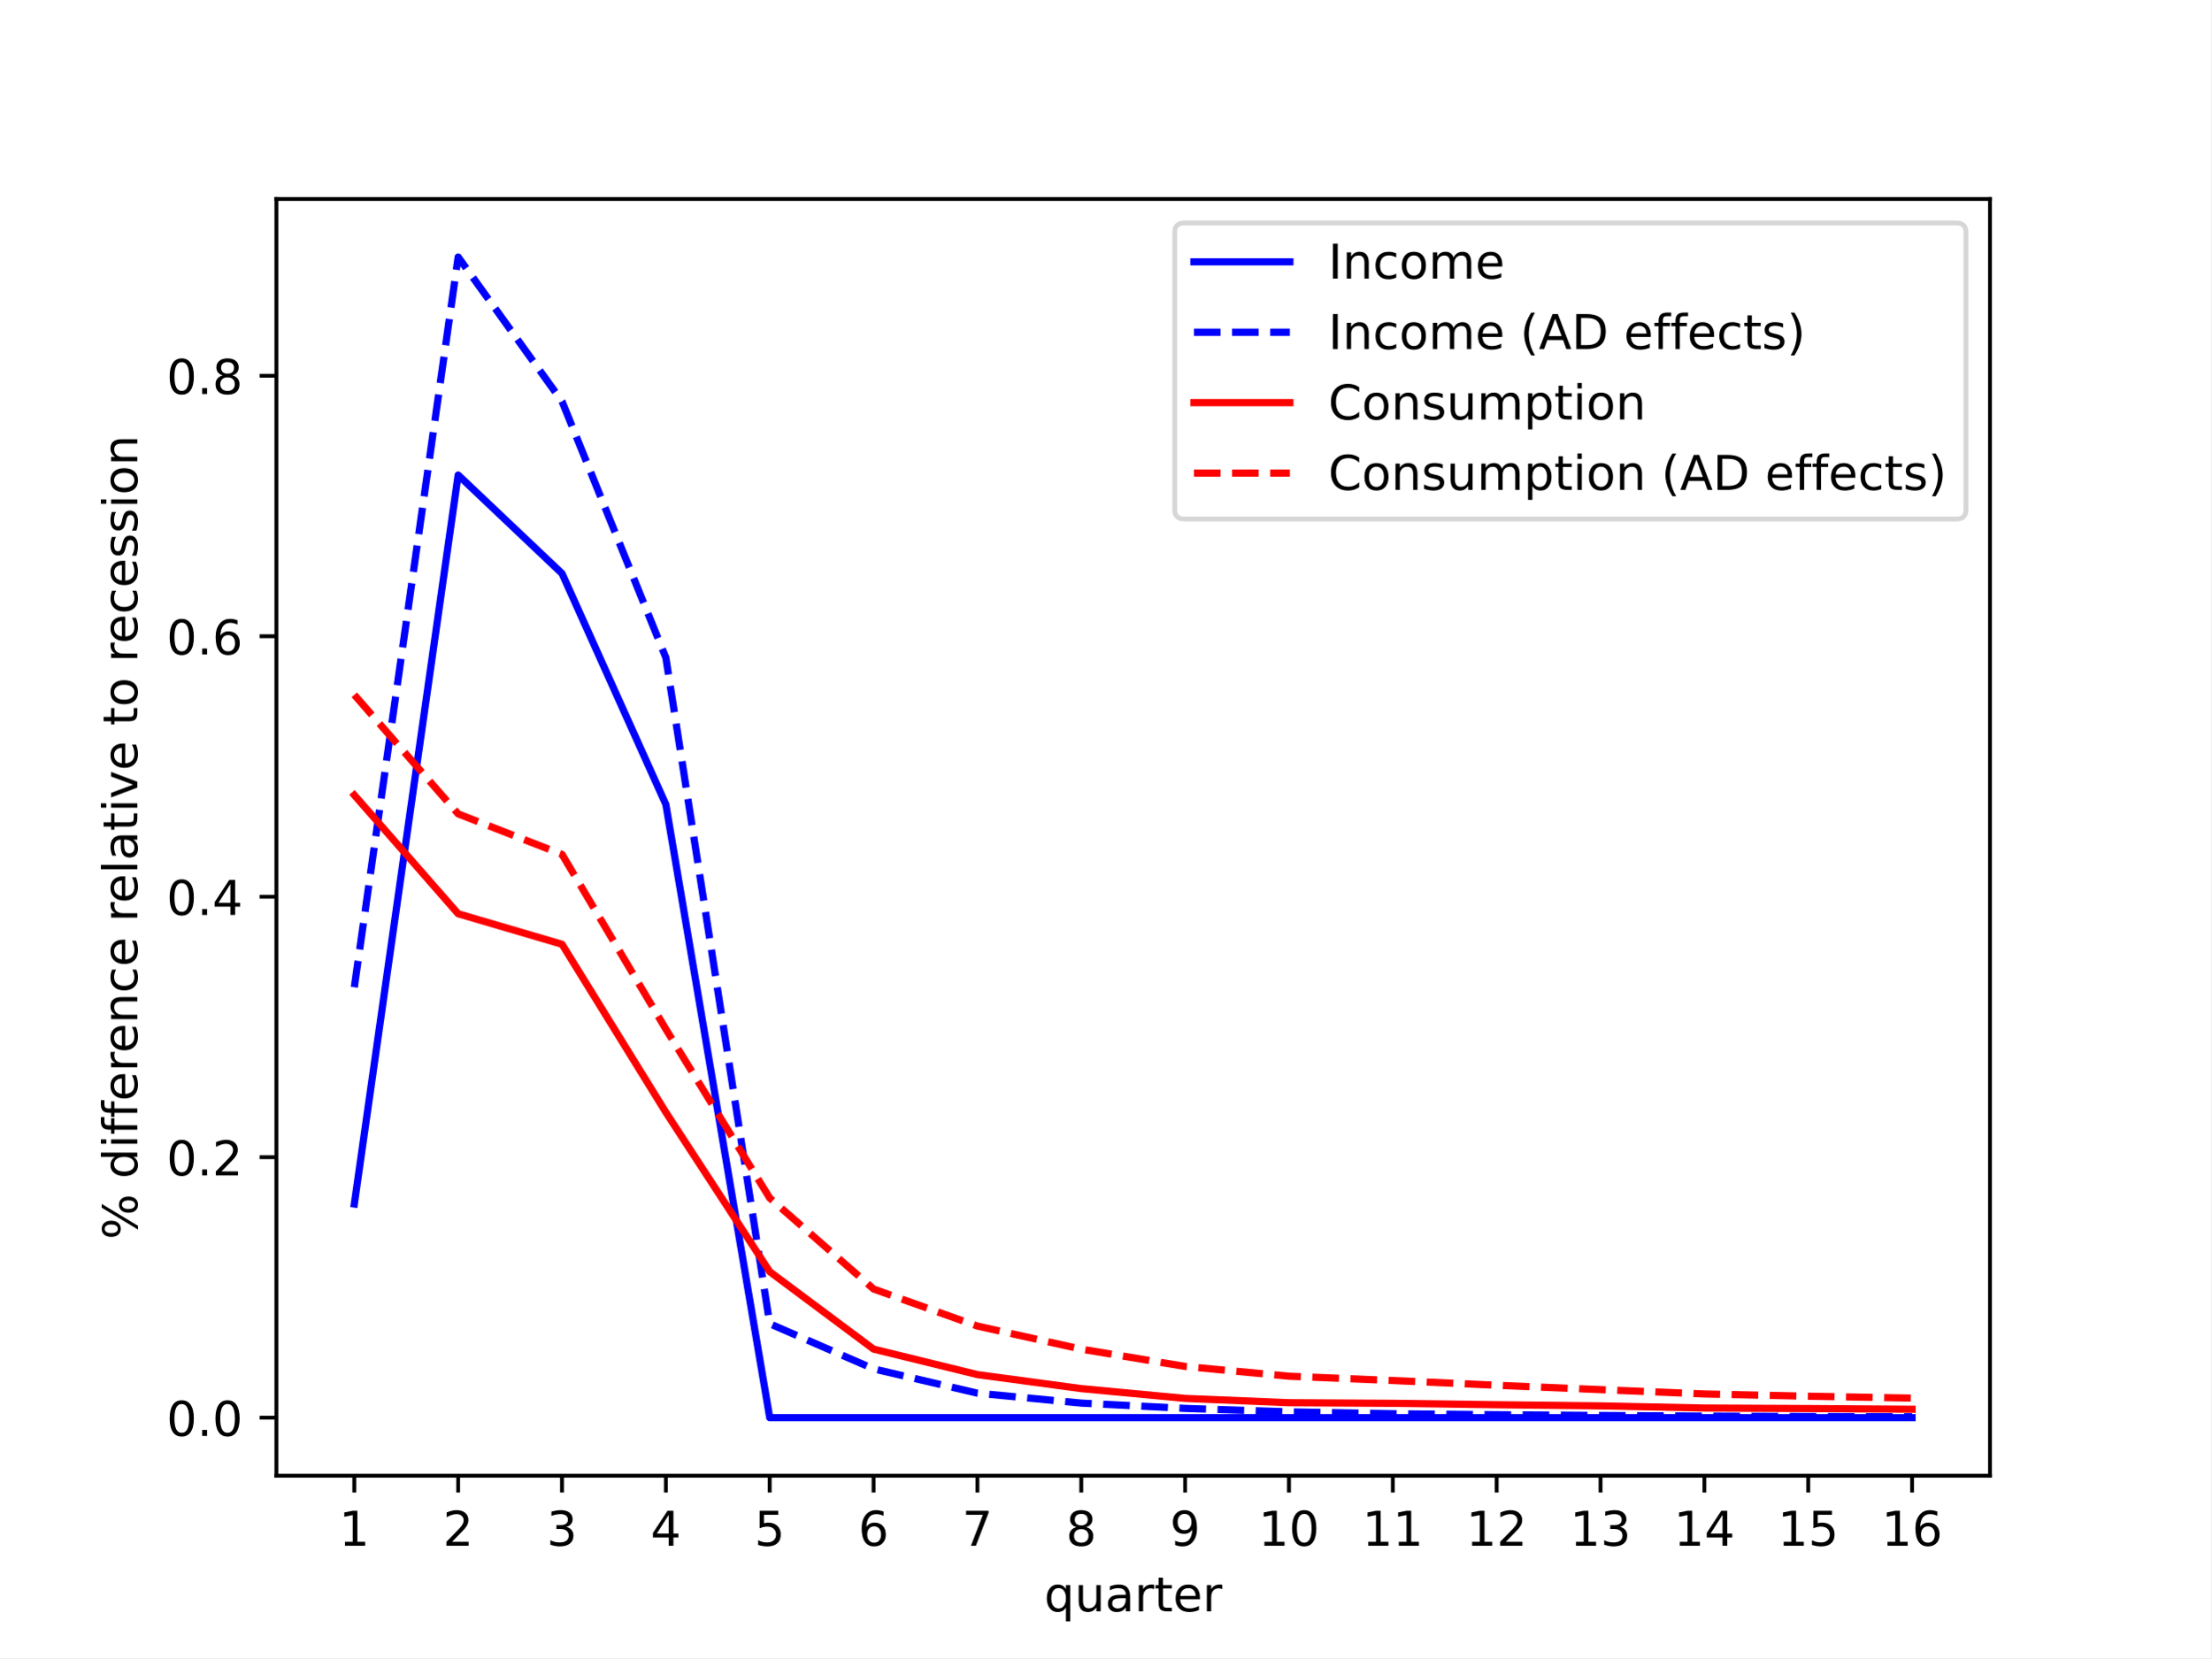
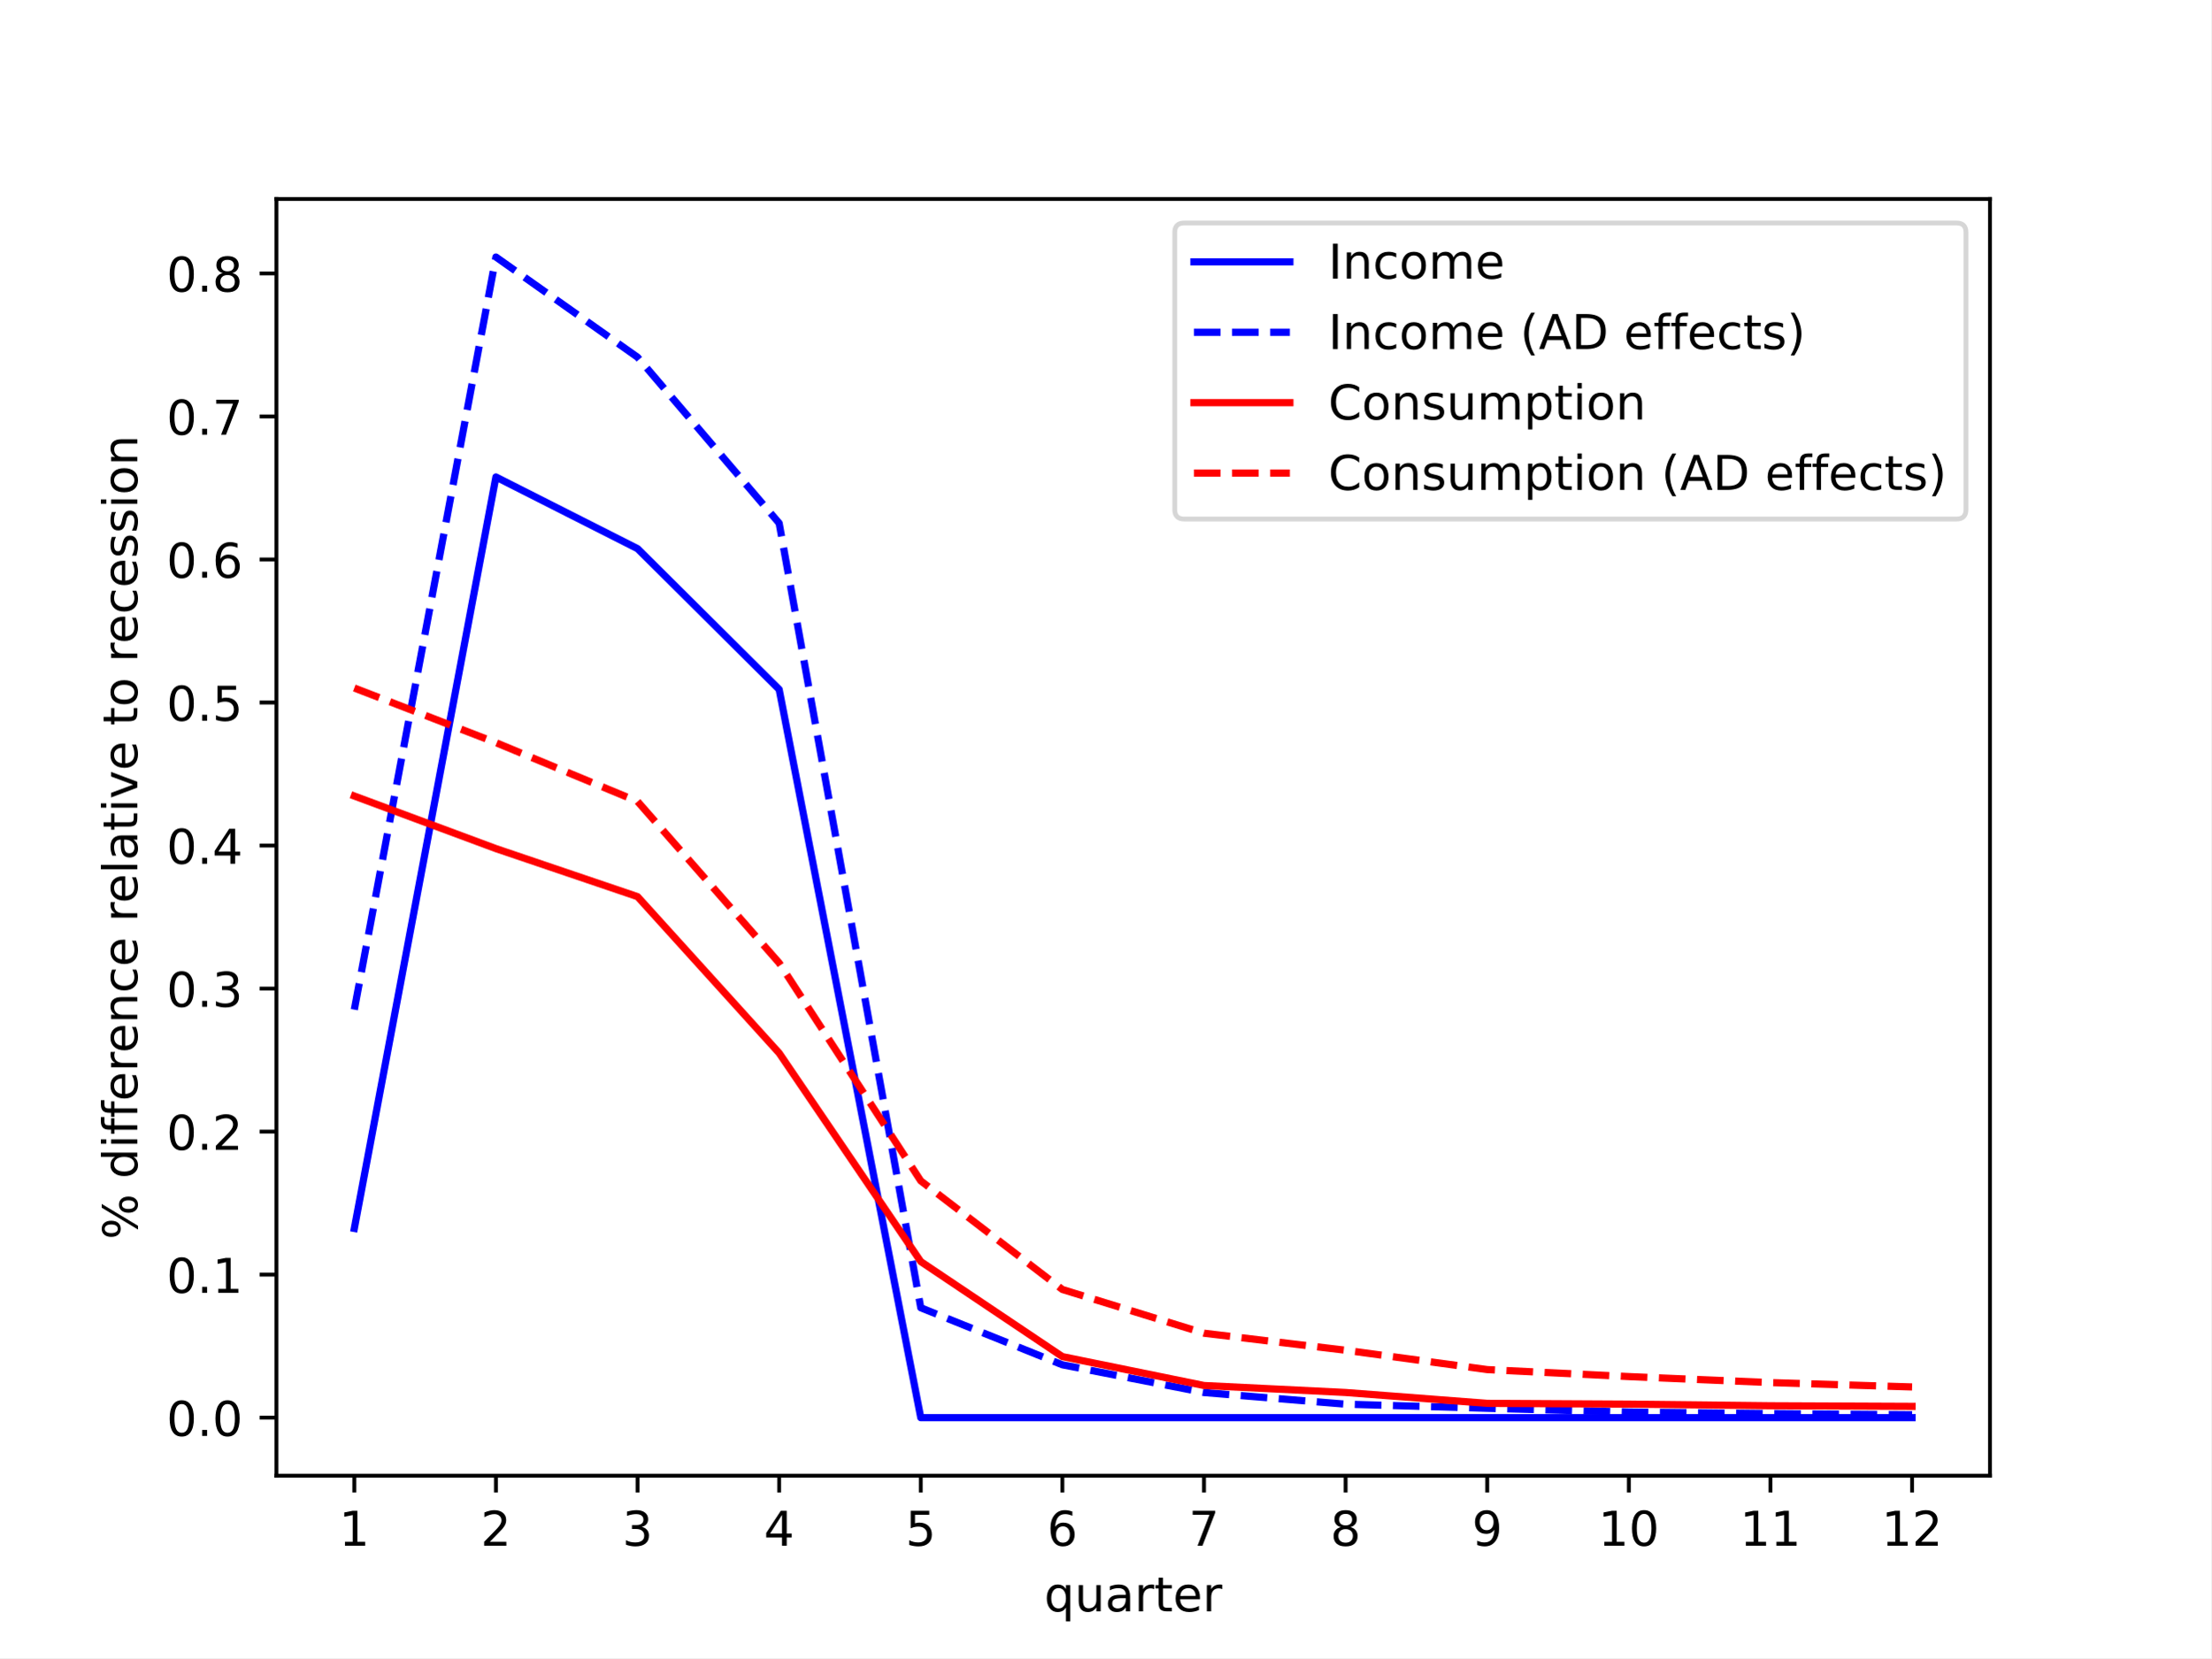
<svg xmlns="http://www.w3.org/2000/svg" xmlns:xlink="http://www.w3.org/1999/xlink" width="460.8pt" height="345.6pt" viewBox="0 0 460.8 345.6" version="1.1">
  <defs>
    <style type="text/css">*{stroke-linejoin: round; stroke-linecap: butt}</style>
  </defs>
  <g id="figure_1">
    <g id="patch_1">
      <path d="M 0 345.6  L 460.8 345.6  L 460.8 0  L 0 0  z " style="fill: #ffffff" />
    </g>
    <g id="axes_1">
      <g id="patch_2">
        <path d="M 57.6 307.584  L 414.72 307.584  L 414.72 41.472  L 57.6 41.472  z " style="fill: #ffffff" />
      </g>
      <g id="matplotlib.axis_1">
        <g id="xtick_1">
          <g id="line2d_1">
            <defs>
-               <path id="m558ad39728" d="M 0 0  L 0 3.5  " style="stroke: #000000; stroke-width: 0.8" />
-             </defs>
-             <g>
-               <use xlink:href="#m558ad39728" x="73.833" y="307.584" style="stroke: #000000; stroke-width: 0.8" />
+               <path id="m9f28db7ac0" d="M 0 0  L 0 3.5  " style="stroke: #000000; stroke-width: 0.8" />
+             </defs>
+             <g>
+               <use xlink:href="#m9f28db7ac0" x="73.833" y="307.584" style="stroke: #000000; stroke-width: 0.8" />
            </g>
          </g>
          <g id="text_1">
-             <g transform="translate(70.65148 322.1824)scale(0.1 -0.1)">
+             <g transform="translate(70.65148 322.1824) scale(0.1 -0.1)">
              <defs>
                <path id="DejaVuSans-31" d="M 794 531  L 1825 531  L 1825 4091  L 703 3866  L 703 4441  L 1819 4666  L 2450 4666  L 2450 531  L 3481 531  L 3481 0  L 794 0  L 794 531  z " transform="scale(0.015625)" />
              </defs>
              <use xlink:href="#DejaVuSans-31" />
            </g>
          </g>
        </g>
        <g id="xtick_2">
          <g id="line2d_2">
            <g>
-               <use xlink:href="#m558ad39728" x="95.476" y="307.584" style="stroke: #000000; stroke-width: 0.8" />
+               <use xlink:href="#m9f28db7ac0" x="103.347" y="307.584" style="stroke: #000000; stroke-width: 0.8" />
            </g>
          </g>
          <g id="text_2">
-             <g transform="translate(92.29511 322.1824)scale(0.1 -0.1)">
+             <g transform="translate(100.1655 322.1824) scale(0.1 -0.1)">
              <defs>
                <path id="DejaVuSans-32" d="M 1228 531  L 3431 531  L 3431 0  L 469 0  L 469 531  Q 828 903 1448 1529  Q 2069 2156 2228 2338  Q 2531 2678 2651 2914  Q 2772 3150 2772 3378  Q 2772 3750 2511 3984  Q 2250 4219 1831 4219  Q 1534 4219 1204 4116  Q 875 4013 500 3803  L 500 4441  Q 881 4594 1212 4672  Q 1544 4750 1819 4750  Q 2544 4750 2975 4387  Q 3406 4025 3406 3419  Q 3406 3131 3298 2873  Q 3191 2616 2906 2266  Q 2828 2175 2409 1742  Q 1991 1309 1228 531  z " transform="scale(0.015625)" />
              </defs>
              <use xlink:href="#DejaVuSans-32" />
            </g>
          </g>
        </g>
        <g id="xtick_3">
          <g id="line2d_3">
            <g>
-               <use xlink:href="#m558ad39728" x="117.12" y="307.584" style="stroke: #000000; stroke-width: 0.8" />
+               <use xlink:href="#m9f28db7ac0" x="132.861" y="307.584" style="stroke: #000000; stroke-width: 0.8" />
            </g>
          </g>
          <g id="text_3">
-             <g transform="translate(113.9387 322.1824)scale(0.1 -0.1)">
+             <g transform="translate(129.6796 322.1824) scale(0.1 -0.1)">
              <defs>
                <path id="DejaVuSans-33" d="M 2597 2516  Q 3050 2419 3304 2112  Q 3559 1806 3559 1356  Q 3559 666 3084 287  Q 2609 -91 1734 -91  Q 1441 -91 1130 -33  Q 819 25 488 141  L 488 750  Q 750 597 1062 519  Q 1375 441 1716 441  Q 2309 441 2620 675  Q 2931 909 2931 1356  Q 2931 1769 2642 2001  Q 2353 2234 1838 2234  L 1294 2234  L 1294 2753  L 1863 2753  Q 2328 2753 2575 2939  Q 2822 3125 2822 3475  Q 2822 3834 2567 4026  Q 2313 4219 1838 4219  Q 1578 4219 1281 4162  Q 984 4106 628 3988  L 628 4550  Q 988 4650 1302 4700  Q 1616 4750 1894 4750  Q 2613 4750 3031 4423  Q 3450 4097 3450 3541  Q 3450 3153 3228 2886  Q 3006 2619 2597 2516  z " transform="scale(0.015625)" />
              </defs>
              <use xlink:href="#DejaVuSans-33" />
            </g>
          </g>
        </g>
        <g id="xtick_4">
          <g id="line2d_4">
            <g>
-               <use xlink:href="#m558ad39728" x="138.764" y="307.584" style="stroke: #000000; stroke-width: 0.8" />
+               <use xlink:href="#m9f28db7ac0" x="162.375" y="307.584" style="stroke: #000000; stroke-width: 0.8" />
            </g>
          </g>
          <g id="text_4">
-             <g transform="translate(135.5824 322.1824)scale(0.1 -0.1)">
+             <g transform="translate(159.1936 322.1824) scale(0.1 -0.1)">
              <defs>
                <path id="DejaVuSans-34" d="M 2419 4116  L 825 1625  L 2419 1625  L 2419 4116  z M 2253 4666  L 3047 4666  L 3047 1625  L 3713 1625  L 3713 1100  L 3047 1100  L 3047 0  L 2419 0  L 2419 1100  L 313 1100  L 313 1709  L 2253 4666  z " transform="scale(0.015625)" />
              </defs>
              <use xlink:href="#DejaVuSans-34" />
            </g>
          </g>
        </g>
        <g id="xtick_5">
          <g id="line2d_5">
            <g>
-               <use xlink:href="#m558ad39728" x="160.407" y="307.584" style="stroke: #000000; stroke-width: 0.8" />
+               <use xlink:href="#m9f28db7ac0" x="191.889" y="307.584" style="stroke: #000000; stroke-width: 0.8" />
            </g>
          </g>
          <g id="text_5">
-             <g transform="translate(157.226 322.1824)scale(0.1 -0.1)">
+             <g transform="translate(188.7077 322.1824) scale(0.1 -0.1)">
              <defs>
                <path id="DejaVuSans-35" d="M 691 4666  L 3169 4666  L 3169 4134  L 1269 4134  L 1269 2991  Q 1406 3038 1543 3061  Q 1681 3084 1819 3084  Q 2600 3084 3056 2656  Q 3513 2228 3513 1497  Q 3513 744 3044 326  Q 2575 -91 1722 -91  Q 1428 -91 1123 -41  Q 819 9 494 109  L 494 744  Q 775 591 1075 516  Q 1375 441 1709 441  Q 2250 441 2565 725  Q 2881 1009 2881 1497  Q 2881 1984 2565 2268  Q 2250 2553 1709 2553  Q 1456 2553 1204 2497  Q 953 2441 691 2322  L 691 4666  z " transform="scale(0.015625)" />
              </defs>
              <use xlink:href="#DejaVuSans-35" />
            </g>
          </g>
        </g>
        <g id="xtick_6">
          <g id="line2d_6">
            <g>
-               <use xlink:href="#m558ad39728" x="182.051" y="307.584" style="stroke: #000000; stroke-width: 0.8" />
+               <use xlink:href="#m9f28db7ac0" x="221.403" y="307.584" style="stroke: #000000; stroke-width: 0.8" />
            </g>
          </g>
          <g id="text_6">
-             <g transform="translate(178.8697 322.1824)scale(0.1 -0.1)">
+             <g transform="translate(218.2217 322.1824) scale(0.1 -0.1)">
              <defs>
                <path id="DejaVuSans-36" d="M 2113 2584  Q 1688 2584 1439 2293  Q 1191 2003 1191 1497  Q 1191 994 1439 701  Q 1688 409 2113 409  Q 2538 409 2786 701  Q 3034 994 3034 1497  Q 3034 2003 2786 2293  Q 2538 2584 2113 2584  z M 3366 4563  L 3366 3988  Q 3128 4100 2886 4159  Q 2644 4219 2406 4219  Q 1781 4219 1451 3797  Q 1122 3375 1075 2522  Q 1259 2794 1537 2939  Q 1816 3084 2150 3084  Q 2853 3084 3261 2657  Q 3669 2231 3669 1497  Q 3669 778 3244 343  Q 2819 -91 2113 -91  Q 1303 -91 875 529  Q 447 1150 447 2328  Q 447 3434 972 4092  Q 1497 4750 2381 4750  Q 2619 4750 2861 4703  Q 3103 4656 3366 4563  z " transform="scale(0.015625)" />
              </defs>
              <use xlink:href="#DejaVuSans-36" />
            </g>
          </g>
        </g>
        <g id="xtick_7">
          <g id="line2d_7">
            <g>
-               <use xlink:href="#m558ad39728" x="203.695" y="307.584" style="stroke: #000000; stroke-width: 0.8" />
+               <use xlink:href="#m9f28db7ac0" x="250.917" y="307.584" style="stroke: #000000; stroke-width: 0.8" />
            </g>
          </g>
          <g id="text_7">
-             <g transform="translate(200.5133 322.1824)scale(0.1 -0.1)">
+             <g transform="translate(247.7358 322.1824) scale(0.1 -0.1)">
              <defs>
                <path id="DejaVuSans-37" d="M 525 4666  L 3525 4666  L 3525 4397  L 1831 0  L 1172 0  L 2766 4134  L 525 4134  L 525 4666  z " transform="scale(0.015625)" />
              </defs>
              <use xlink:href="#DejaVuSans-37" />
            </g>
          </g>
        </g>
        <g id="xtick_8">
          <g id="line2d_8">
            <g>
-               <use xlink:href="#m558ad39728" x="225.338" y="307.584" style="stroke: #000000; stroke-width: 0.8" />
+               <use xlink:href="#m9f28db7ac0" x="280.431" y="307.584" style="stroke: #000000; stroke-width: 0.8" />
            </g>
          </g>
          <g id="text_8">
-             <g transform="translate(222.1569 322.1824)scale(0.1 -0.1)">
+             <g transform="translate(277.2498 322.1824) scale(0.1 -0.1)">
              <defs>
                <path id="DejaVuSans-38" d="M 2034 2216  Q 1584 2216 1326 1975  Q 1069 1734 1069 1313  Q 1069 891 1326 650  Q 1584 409 2034 409  Q 2484 409 2743 651  Q 3003 894 3003 1313  Q 3003 1734 2745 1975  Q 2488 2216 2034 2216  z M 1403 2484  Q 997 2584 770 2862  Q 544 3141 544 3541  Q 544 4100 942 4425  Q 1341 4750 2034 4750  Q 2731 4750 3128 4425  Q 3525 4100 3525 3541  Q 3525 3141 3298 2862  Q 3072 2584 2669 2484  Q 3125 2378 3379 2068  Q 3634 1759 3634 1313  Q 3634 634 3220 271  Q 2806 -91 2034 -91  Q 1263 -91 848 271  Q 434 634 434 1313  Q 434 1759 690 2068  Q 947 2378 1403 2484  z M 1172 3481  Q 1172 3119 1398 2916  Q 1625 2713 2034 2713  Q 2441 2713 2670 2916  Q 2900 3119 2900 3481  Q 2900 3844 2670 4047  Q 2441 4250 2034 4250  Q 1625 4250 1398 4047  Q 1172 3844 1172 3481  z " transform="scale(0.015625)" />
              </defs>
              <use xlink:href="#DejaVuSans-38" />
            </g>
          </g>
        </g>
        <g id="xtick_9">
          <g id="line2d_9">
            <g>
-               <use xlink:href="#m558ad39728" x="246.982" y="307.584" style="stroke: #000000; stroke-width: 0.8" />
+               <use xlink:href="#m9f28db7ac0" x="309.945" y="307.584" style="stroke: #000000; stroke-width: 0.8" />
            </g>
          </g>
          <g id="text_9">
-             <g transform="translate(243.8006 322.1824)scale(0.1 -0.1)">
+             <g transform="translate(306.7639 322.1824) scale(0.1 -0.1)">
              <defs>
                <path id="DejaVuSans-39" d="M 703 97  L 703 672  Q 941 559 1184 500  Q 1428 441 1663 441  Q 2288 441 2617 861  Q 2947 1281 2994 2138  Q 2813 1869 2534 1725  Q 2256 1581 1919 1581  Q 1219 1581 811 2004  Q 403 2428 403 3163  Q 403 3881 828 4315  Q 1253 4750 1959 4750  Q 2769 4750 3195 4129  Q 3622 3509 3622 2328  Q 3622 1225 3098 567  Q 2575 -91 1691 -91  Q 1453 -91 1209 -44  Q 966 3 703 97  z M 1959 2075  Q 2384 2075 2632 2365  Q 2881 2656 2881 3163  Q 2881 3666 2632 3958  Q 2384 4250 1959 4250  Q 1534 4250 1286 3958  Q 1038 3666 1038 3163  Q 1038 2656 1286 2365  Q 1534 2075 1959 2075  z " transform="scale(0.015625)" />
              </defs>
              <use xlink:href="#DejaVuSans-39" />
            </g>
          </g>
        </g>
        <g id="xtick_10">
          <g id="line2d_10">
            <g>
-               <use xlink:href="#m558ad39728" x="268.625" y="307.584" style="stroke: #000000; stroke-width: 0.8" />
+               <use xlink:href="#m9f28db7ac0" x="339.459" y="307.584" style="stroke: #000000; stroke-width: 0.8" />
            </g>
          </g>
          <g id="text_10">
-             <g transform="translate(262.263 322.1824)scale(0.1 -0.1)">
+             <g transform="translate(333.0967 322.1824) scale(0.1 -0.1)">
              <defs>
                <path id="DejaVuSans-30" d="M 2034 4250  Q 1547 4250 1301 3770  Q 1056 3291 1056 2328  Q 1056 1369 1301 889  Q 1547 409 2034 409  Q 2525 409 2770 889  Q 3016 1369 3016 2328  Q 3016 3291 2770 3770  Q 2525 4250 2034 4250  z M 2034 4750  Q 2819 4750 3233 4129  Q 3647 3509 3647 2328  Q 3647 1150 3233 529  Q 2819 -91 2034 -91  Q 1250 -91 836 529  Q 422 1150 422 2328  Q 422 3509 836 4129  Q 1250 4750 2034 4750  z " transform="scale(0.015625)" />
              </defs>
              <use xlink:href="#DejaVuSans-31" />
              <use xlink:href="#DejaVuSans-30" x="63.623" />
            </g>
          </g>
        </g>
        <g id="xtick_11">
          <g id="line2d_11">
            <g>
-               <use xlink:href="#m558ad39728" x="290.269" y="307.584" style="stroke: #000000; stroke-width: 0.8" />
+               <use xlink:href="#m9f28db7ac0" x="368.973" y="307.584" style="stroke: #000000; stroke-width: 0.8" />
            </g>
          </g>
          <g id="text_11">
-             <g transform="translate(283.9066 322.1824)scale(0.1 -0.1)">
+             <g transform="translate(362.6107 322.1824) scale(0.1 -0.1)">
              <use xlink:href="#DejaVuSans-31" />
              <use xlink:href="#DejaVuSans-31" x="63.623" />
            </g>
          </g>
        </g>
        <g id="xtick_12">
          <g id="line2d_12">
            <g>
-               <use xlink:href="#m558ad39728" x="311.913" y="307.584" style="stroke: #000000; stroke-width: 0.8" />
+               <use xlink:href="#m9f28db7ac0" x="398.487" y="307.584" style="stroke: #000000; stroke-width: 0.8" />
            </g>
          </g>
          <g id="text_12">
-             <g transform="translate(305.5502 322.1824)scale(0.1 -0.1)">
+             <g transform="translate(392.1248 322.1824) scale(0.1 -0.1)">
              <use xlink:href="#DejaVuSans-31" />
              <use xlink:href="#DejaVuSans-32" x="63.623" />
            </g>
          </g>
        </g>
-         <g id="xtick_13">
-           <g id="line2d_13">
-             <g>
-               <use xlink:href="#m558ad39728" x="333.556" y="307.584" style="stroke: #000000; stroke-width: 0.8" />
-             </g>
-           </g>
-           <g id="text_13">
-             <g transform="translate(327.1939 322.1824)scale(0.1 -0.1)">
-               <use xlink:href="#DejaVuSans-31" />
-               <use xlink:href="#DejaVuSans-33" x="63.623" />
-             </g>
-           </g>
-         </g>
-         <g id="xtick_14">
-           <g id="line2d_14">
-             <g>
-               <use xlink:href="#m558ad39728" x="355.2" y="307.584" style="stroke: #000000; stroke-width: 0.8" />
-             </g>
-           </g>
-           <g id="text_14">
-             <g transform="translate(348.8375 322.1824)scale(0.1 -0.1)">
-               <use xlink:href="#DejaVuSans-31" />
-               <use xlink:href="#DejaVuSans-34" x="63.623" />
-             </g>
-           </g>
-         </g>
-         <g id="xtick_15">
-           <g id="line2d_15">
-             <g>
-               <use xlink:href="#m558ad39728" x="376.844" y="307.584" style="stroke: #000000; stroke-width: 0.8" />
-             </g>
-           </g>
-           <g id="text_15">
-             <g transform="translate(370.4811 322.1824)scale(0.1 -0.1)">
-               <use xlink:href="#DejaVuSans-31" />
-               <use xlink:href="#DejaVuSans-35" x="63.623" />
-             </g>
-           </g>
-         </g>
-         <g id="xtick_16">
-           <g id="line2d_16">
-             <g>
-               <use xlink:href="#m558ad39728" x="398.487" y="307.584" style="stroke: #000000; stroke-width: 0.8" />
-             </g>
-           </g>
-           <g id="text_16">
-             <g transform="translate(392.1248 322.1824)scale(0.1 -0.1)">
-               <use xlink:href="#DejaVuSans-31" />
-               <use xlink:href="#DejaVuSans-36" x="63.623" />
-             </g>
-           </g>
-         </g>
-         <g id="text_17">
-           <g transform="translate(217.6053 335.8606)scale(0.1 -0.1)">
+         <g id="text_13">
+           <g transform="translate(217.6053 335.8606) scale(0.1 -0.1)">
            <defs>
              <path id="DejaVuSans-71" d="M 947 1747  Q 947 1113 1208 752  Q 1469 391 1925 391  Q 2381 391 2643 752  Q 2906 1113 2906 1747  Q 2906 2381 2643 2742  Q 2381 3103 1925 3103  Q 1469 3103 1208 2742  Q 947 2381 947 1747  z M 2906 525  Q 2725 213 2448 61  Q 2172 -91 1784 -91  Q 1150 -91 751 415  Q 353 922 353 1747  Q 353 2572 751 3078  Q 1150 3584 1784 3584  Q 2172 3584 2448 3432  Q 2725 3281 2906 2969  L 2906 3500  L 3481 3500  L 3481 -1331  L 2906 -1331  L 2906 525  z " transform="scale(0.015625)" />
              <path id="DejaVuSans-75" d="M 544 1381  L 544 3500  L 1119 3500  L 1119 1403  Q 1119 906 1312 657  Q 1506 409 1894 409  Q 2359 409 2629 706  Q 2900 1003 2900 1516  L 2900 3500  L 3475 3500  L 3475 0  L 2900 0  L 2900 538  Q 2691 219 2414 64  Q 2138 -91 1772 -91  Q 1169 -91 856 284  Q 544 659 544 1381  z M 1991 3584  L 1991 3584  z " transform="scale(0.015625)" />
              <path id="DejaVuSans-61" d="M 2194 1759  Q 1497 1759 1228 1600  Q 959 1441 959 1056  Q 959 750 1161 570  Q 1363 391 1709 391  Q 2188 391 2477 730  Q 2766 1069 2766 1631  L 2766 1759  L 2194 1759  z M 3341 1997  L 3341 0  L 2766 0  L 2766 531  Q 2569 213 2275 61  Q 1981 -91 1556 -91  Q 1019 -91 701 211  Q 384 513 384 1019  Q 384 1609 779 1909  Q 1175 2209 1959 2209  L 2766 2209  L 2766 2266  Q 2766 2663 2505 2880  Q 2244 3097 1772 3097  Q 1472 3097 1187 3025  Q 903 2953 641 2809  L 641 3341  Q 956 3463 1253 3523  Q 1550 3584 1831 3584  Q 2591 3584 2966 3190  Q 3341 2797 3341 1997  z " transform="scale(0.015625)" />
              <path id="DejaVuSans-72" d="M 2631 2963  Q 2534 3019 2420 3045  Q 2306 3072 2169 3072  Q 1681 3072 1420 2755  Q 1159 2438 1159 1844  L 1159 0  L 581 0  L 581 3500  L 1159 3500  L 1159 2956  Q 1341 3275 1631 3429  Q 1922 3584 2338 3584  Q 2397 3584 2469 3576  Q 2541 3569 2628 3553  L 2631 2963  z " transform="scale(0.015625)" />
              <path id="DejaVuSans-74" d="M 1172 4494  L 1172 3500  L 2356 3500  L 2356 3053  L 1172 3053  L 1172 1153  Q 1172 725 1289 603  Q 1406 481 1766 481  L 2356 481  L 2356 0  L 1766 0  Q 1100 0 847 248  Q 594 497 594 1153  L 594 3053  L 172 3053  L 172 3500  L 594 3500  L 594 4494  L 1172 4494  z " transform="scale(0.015625)" />
              <path id="DejaVuSans-65" d="M 3597 1894  L 3597 1613  L 953 1613  Q 991 1019 1311 708  Q 1631 397 2203 397  Q 2534 397 2845 478  Q 3156 559 3463 722  L 3463 178  Q 3153 47 2828 -22  Q 2503 -91 2169 -91  Q 1331 -91 842 396  Q 353 884 353 1716  Q 353 2575 817 3079  Q 1281 3584 2069 3584  Q 2775 3584 3186 3129  Q 3597 2675 3597 1894  z M 3022 2063  Q 3016 2534 2758 2815  Q 2500 3097 2075 3097  Q 1594 3097 1305 2825  Q 1016 2553 972 2059  L 3022 2063  z " transform="scale(0.015625)" />
            </defs>
            <use xlink:href="#DejaVuSans-71" />
            <use xlink:href="#DejaVuSans-75" x="63.477" />
            <use xlink:href="#DejaVuSans-61" x="126.855" />
            <use xlink:href="#DejaVuSans-72" x="188.135" />
            <use xlink:href="#DejaVuSans-74" x="229.248" />
            <use xlink:href="#DejaVuSans-65" x="268.457" />
            <use xlink:href="#DejaVuSans-72" x="329.98" />
          </g>
        </g>
      </g>
      <g id="matplotlib.axis_2">
        <g id="ytick_1">
+           <g id="line2d_13">
+             <defs>
+               <path id="m0c2e03ee1f" d="M 0 0  L -3.5 0  " style="stroke: #000000; stroke-width: 0.8" />
+             </defs>
+             <g>
+               <use xlink:href="#m0c2e03ee1f" x="57.6" y="295.488" style="stroke: #000000; stroke-width: 0.8" />
+             </g>
+           </g>
+           <g id="text_14">
+             <g transform="translate(34.69687 299.2872) scale(0.1 -0.1)">
+               <defs>
+                 <path id="DejaVuSans-2e" d="M 684 794  L 1344 794  L 1344 0  L 684 0  L 684 794  z " transform="scale(0.015625)" />
+               </defs>
+               <use xlink:href="#DejaVuSans-30" />
+               <use xlink:href="#DejaVuSans-2e" x="63.623" />
+               <use xlink:href="#DejaVuSans-30" x="95.41" />
+             </g>
+           </g>
+         </g>
+         <g id="ytick_2">
+           <g id="line2d_14">
+             <g>
+               <use xlink:href="#m0c2e03ee1f" x="57.6" y="265.675" style="stroke: #000000; stroke-width: 0.8" />
+             </g>
+           </g>
+           <g id="text_15">
+             <g transform="translate(34.69687 269.4744) scale(0.1 -0.1)">
+               <use xlink:href="#DejaVuSans-30" />
+               <use xlink:href="#DejaVuSans-2e" x="63.623" />
+               <use xlink:href="#DejaVuSans-31" x="95.41" />
+             </g>
+           </g>
+         </g>
+         <g id="ytick_3">
+           <g id="line2d_15">
+             <g>
+               <use xlink:href="#m0c2e03ee1f" x="57.6" y="235.862" style="stroke: #000000; stroke-width: 0.8" />
+             </g>
+           </g>
+           <g id="text_16">
+             <g transform="translate(34.69687 239.6615) scale(0.1 -0.1)">
+               <use xlink:href="#DejaVuSans-30" />
+               <use xlink:href="#DejaVuSans-2e" x="63.623" />
+               <use xlink:href="#DejaVuSans-32" x="95.41" />
+             </g>
+           </g>
+         </g>
+         <g id="ytick_4">
+           <g id="line2d_16">
+             <g>
+               <use xlink:href="#m0c2e03ee1f" x="57.6" y="206.049" style="stroke: #000000; stroke-width: 0.8" />
+             </g>
+           </g>
+           <g id="text_17">
+             <g transform="translate(34.69687 209.8487) scale(0.1 -0.1)">
+               <use xlink:href="#DejaVuSans-30" />
+               <use xlink:href="#DejaVuSans-2e" x="63.623" />
+               <use xlink:href="#DejaVuSans-33" x="95.41" />
+             </g>
+           </g>
+         </g>
+         <g id="ytick_5">
          <g id="line2d_17">
-             <defs>
-               <path id="m860b6e429a" d="M 0 0  L -3.5 0  " style="stroke: #000000; stroke-width: 0.8" />
-             </defs>
-             <g>
-               <use xlink:href="#m860b6e429a" x="57.6" y="295.488" style="stroke: #000000; stroke-width: 0.8" />
+             <g>
+               <use xlink:href="#m0c2e03ee1f" x="57.6" y="176.237" style="stroke: #000000; stroke-width: 0.8" />
            </g>
          </g>
          <g id="text_18">
-             <g transform="translate(34.69687 299.2872)scale(0.1 -0.1)">
-               <defs>
-                 <path id="DejaVuSans-2e" d="M 684 794  L 1344 794  L 1344 0  L 684 0  L 684 794  z " transform="scale(0.015625)" />
-               </defs>
-               <use xlink:href="#DejaVuSans-30" />
-               <use xlink:href="#DejaVuSans-2e" x="63.623" />
-               <use xlink:href="#DejaVuSans-30" x="95.41" />
-             </g>
-           </g>
-         </g>
-         <g id="ytick_2">
+             <g transform="translate(34.69687 180.0359) scale(0.1 -0.1)">
+               <use xlink:href="#DejaVuSans-30" />
+               <use xlink:href="#DejaVuSans-2e" x="63.623" />
+               <use xlink:href="#DejaVuSans-34" x="95.41" />
+             </g>
+           </g>
+         </g>
+         <g id="ytick_6">
          <g id="line2d_18">
            <g>
-               <use xlink:href="#m860b6e429a" x="57.6" y="241.195" style="stroke: #000000; stroke-width: 0.8" />
+               <use xlink:href="#m0c2e03ee1f" x="57.6" y="146.424" style="stroke: #000000; stroke-width: 0.8" />
            </g>
          </g>
          <g id="text_19">
-             <g transform="translate(34.69687 244.9945)scale(0.1 -0.1)">
-               <use xlink:href="#DejaVuSans-30" />
-               <use xlink:href="#DejaVuSans-2e" x="63.623" />
-               <use xlink:href="#DejaVuSans-32" x="95.41" />
-             </g>
-           </g>
-         </g>
-         <g id="ytick_3">
+             <g transform="translate(34.69687 150.223) scale(0.1 -0.1)">
+               <use xlink:href="#DejaVuSans-30" />
+               <use xlink:href="#DejaVuSans-2e" x="63.623" />
+               <use xlink:href="#DejaVuSans-35" x="95.41" />
+             </g>
+           </g>
+         </g>
+         <g id="ytick_7">
          <g id="line2d_19">
            <g>
-               <use xlink:href="#m860b6e429a" x="57.6" y="186.903" style="stroke: #000000; stroke-width: 0.8" />
+               <use xlink:href="#m0c2e03ee1f" x="57.6" y="116.611" style="stroke: #000000; stroke-width: 0.8" />
            </g>
          </g>
          <g id="text_20">
-             <g transform="translate(34.69687 190.7018)scale(0.1 -0.1)">
-               <use xlink:href="#DejaVuSans-30" />
-               <use xlink:href="#DejaVuSans-2e" x="63.623" />
-               <use xlink:href="#DejaVuSans-34" x="95.41" />
-             </g>
-           </g>
-         </g>
-         <g id="ytick_4">
+             <g transform="translate(34.69687 120.4102) scale(0.1 -0.1)">
+               <use xlink:href="#DejaVuSans-30" />
+               <use xlink:href="#DejaVuSans-2e" x="63.623" />
+               <use xlink:href="#DejaVuSans-36" x="95.41" />
+             </g>
+           </g>
+         </g>
+         <g id="ytick_8">
          <g id="line2d_20">
            <g>
-               <use xlink:href="#m860b6e429a" x="57.6" y="132.61" style="stroke: #000000; stroke-width: 0.8" />
+               <use xlink:href="#m0c2e03ee1f" x="57.6" y="86.798" style="stroke: #000000; stroke-width: 0.8" />
            </g>
          </g>
          <g id="text_21">
-             <g transform="translate(34.69687 136.4091)scale(0.1 -0.1)">
-               <use xlink:href="#DejaVuSans-30" />
-               <use xlink:href="#DejaVuSans-2e" x="63.623" />
-               <use xlink:href="#DejaVuSans-36" x="95.41" />
-             </g>
-           </g>
-         </g>
-         <g id="ytick_5">
+             <g transform="translate(34.69687 90.59735) scale(0.1 -0.1)">
+               <use xlink:href="#DejaVuSans-30" />
+               <use xlink:href="#DejaVuSans-2e" x="63.623" />
+               <use xlink:href="#DejaVuSans-37" x="95.41" />
+             </g>
+           </g>
+         </g>
+         <g id="ytick_9">
          <g id="line2d_21">
            <g>
-               <use xlink:href="#m860b6e429a" x="57.6" y="78.317" style="stroke: #000000; stroke-width: 0.8" />
+               <use xlink:href="#m0c2e03ee1f" x="57.6" y="56.985" style="stroke: #000000; stroke-width: 0.8" />
            </g>
          </g>
          <g id="text_22">
-             <g transform="translate(34.69687 82.1164)scale(0.1 -0.1)">
+             <g transform="translate(34.69687 60.78451) scale(0.1 -0.1)">
              <use xlink:href="#DejaVuSans-30" />
              <use xlink:href="#DejaVuSans-2e" x="63.623" />
              <use xlink:href="#DejaVuSans-38" x="95.41" />
            </g>
          </g>
        </g>
        <g id="text_23">
-           <g transform="translate(28.61719 258.3585)rotate(-90)scale(0.1 -0.1)">
+           <g transform="translate(28.61719 258.3585) rotate(-90) scale(0.1 -0.1)">
            <defs>
              <path id="DejaVuSans-25" d="M 4653 2053  Q 4381 2053 4226 1822  Q 4072 1591 4072 1178  Q 4072 772 4226 539  Q 4381 306 4653 306  Q 4919 306 5073 539  Q 5228 772 5228 1178  Q 5228 1588 5073 1820  Q 4919 2053 4653 2053  z M 4653 2450  Q 5147 2450 5437 2106  Q 5728 1763 5728 1178  Q 5728 594 5436 251  Q 5144 -91 4653 -91  Q 4153 -91 3862 251  Q 3572 594 3572 1178  Q 3572 1766 3864 2108  Q 4156 2450 4653 2450  z M 1428 4353  Q 1159 4353 1004 4120  Q 850 3888 850 3481  Q 850 3069 1003 2837  Q 1156 2606 1428 2606  Q 1700 2606 1854 2837  Q 2009 3069 2009 3481  Q 2009 3884 1853 4118  Q 1697 4353 1428 4353  z M 4250 4750  L 4750 4750  L 1831 -91  L 1331 -91  L 4250 4750  z M 1428 4750  Q 1922 4750 2215 4408  Q 2509 4066 2509 3481  Q 2509 2891 2217 2550  Q 1925 2209 1428 2209  Q 931 2209 642 2551  Q 353 2894 353 3481  Q 353 4063 643 4406  Q 934 4750 1428 4750  z " transform="scale(0.015625)" />
              <path id="DejaVuSans-20" transform="scale(0.015625)" />
              <path id="DejaVuSans-64" d="M 2906 2969  L 2906 4863  L 3481 4863  L 3481 0  L 2906 0  L 2906 525  Q 2725 213 2448 61  Q 2172 -91 1784 -91  Q 1150 -91 751 415  Q 353 922 353 1747  Q 353 2572 751 3078  Q 1150 3584 1784 3584  Q 2172 3584 2448 3432  Q 2725 3281 2906 2969  z M 947 1747  Q 947 1113 1208 752  Q 1469 391 1925 391  Q 2381 391 2643 752  Q 2906 1113 2906 1747  Q 2906 2381 2643 2742  Q 2381 3103 1925 3103  Q 1469 3103 1208 2742  Q 947 2381 947 1747  z " transform="scale(0.015625)" />
              <path id="DejaVuSans-69" d="M 603 3500  L 1178 3500  L 1178 0  L 603 0  L 603 3500  z M 603 4863  L 1178 4863  L 1178 4134  L 603 4134  L 603 4863  z " transform="scale(0.015625)" />
              <path id="DejaVuSans-66" d="M 2375 4863  L 2375 4384  L 1825 4384  Q 1516 4384 1395 4259  Q 1275 4134 1275 3809  L 1275 3500  L 2222 3500  L 2222 3053  L 1275 3053  L 1275 0  L 697 0  L 697 3053  L 147 3053  L 147 3500  L 697 3500  L 697 3744  Q 697 4328 969 4595  Q 1241 4863 1831 4863  L 2375 4863  z " transform="scale(0.015625)" />
              <path id="DejaVuSans-6e" d="M 3513 2113  L 3513 0  L 2938 0  L 2938 2094  Q 2938 2591 2744 2837  Q 2550 3084 2163 3084  Q 1697 3084 1428 2787  Q 1159 2491 1159 1978  L 1159 0  L 581 0  L 581 3500  L 1159 3500  L 1159 2956  Q 1366 3272 1645 3428  Q 1925 3584 2291 3584  Q 2894 3584 3203 3211  Q 3513 2838 3513 2113  z " transform="scale(0.015625)" />
              <path id="DejaVuSans-63" d="M 3122 3366  L 3122 2828  Q 2878 2963 2633 3030  Q 2388 3097 2138 3097  Q 1578 3097 1268 2742  Q 959 2388 959 1747  Q 959 1106 1268 751  Q 1578 397 2138 397  Q 2388 397 2633 464  Q 2878 531 3122 666  L 3122 134  Q 2881 22 2623 -34  Q 2366 -91 2075 -91  Q 1284 -91 818 406  Q 353 903 353 1747  Q 353 2603 823 3093  Q 1294 3584 2113 3584  Q 2378 3584 2631 3529  Q 2884 3475 3122 3366  z " transform="scale(0.015625)" />
              <path id="DejaVuSans-6c" d="M 603 4863  L 1178 4863  L 1178 0  L 603 0  L 603 4863  z " transform="scale(0.015625)" />
              <path id="DejaVuSans-76" d="M 191 3500  L 800 3500  L 1894 563  L 2988 3500  L 3597 3500  L 2284 0  L 1503 0  L 191 3500  z " transform="scale(0.015625)" />
              <path id="DejaVuSans-6f" d="M 1959 3097  Q 1497 3097 1228 2736  Q 959 2375 959 1747  Q 959 1119 1226 758  Q 1494 397 1959 397  Q 2419 397 2687 759  Q 2956 1122 2956 1747  Q 2956 2369 2687 2733  Q 2419 3097 1959 3097  z M 1959 3584  Q 2709 3584 3137 3096  Q 3566 2609 3566 1747  Q 3566 888 3137 398  Q 2709 -91 1959 -91  Q 1206 -91 779 398  Q 353 888 353 1747  Q 353 2609 779 3096  Q 1206 3584 1959 3584  z " transform="scale(0.015625)" />
              <path id="DejaVuSans-73" d="M 2834 3397  L 2834 2853  Q 2591 2978 2328 3040  Q 2066 3103 1784 3103  Q 1356 3103 1142 2972  Q 928 2841 928 2578  Q 928 2378 1081 2264  Q 1234 2150 1697 2047  L 1894 2003  Q 2506 1872 2764 1633  Q 3022 1394 3022 966  Q 3022 478 2636 193  Q 2250 -91 1575 -91  Q 1294 -91 989 -36  Q 684 19 347 128  L 347 722  Q 666 556 975 473  Q 1284 391 1588 391  Q 1994 391 2212 530  Q 2431 669 2431 922  Q 2431 1156 2273 1281  Q 2116 1406 1581 1522  L 1381 1569  Q 847 1681 609 1914  Q 372 2147 372 2553  Q 372 3047 722 3315  Q 1072 3584 1716 3584  Q 2034 3584 2315 3537  Q 2597 3491 2834 3397  z " transform="scale(0.015625)" />
            </defs>
            <use xlink:href="#DejaVuSans-25" />
            <use xlink:href="#DejaVuSans-20" x="95.02" />
            <use xlink:href="#DejaVuSans-64" x="126.807" />
            <use xlink:href="#DejaVuSans-69" x="190.283" />
            <use xlink:href="#DejaVuSans-66" x="218.066" />
            <use xlink:href="#DejaVuSans-66" x="253.271" />
            <use xlink:href="#DejaVuSans-65" x="288.477" />
            <use xlink:href="#DejaVuSans-72" x="350" />
            <use xlink:href="#DejaVuSans-65" x="388.863" />
            <use xlink:href="#DejaVuSans-6e" x="450.387" />
            <use xlink:href="#DejaVuSans-63" x="513.766" />
            <use xlink:href="#DejaVuSans-65" x="568.746" />
            <use xlink:href="#DejaVuSans-20" x="630.27" />
            <use xlink:href="#DejaVuSans-72" x="662.057" />
            <use xlink:href="#DejaVuSans-65" x="700.92" />
            <use xlink:href="#DejaVuSans-6c" x="762.443" />
            <use xlink:href="#DejaVuSans-61" x="790.227" />
            <use xlink:href="#DejaVuSans-74" x="851.506" />
            <use xlink:href="#DejaVuSans-69" x="890.715" />
            <use xlink:href="#DejaVuSans-76" x="918.498" />
            <use xlink:href="#DejaVuSans-65" x="977.678" />
            <use xlink:href="#DejaVuSans-20" x="1039.201" />
            <use xlink:href="#DejaVuSans-74" x="1070.988" />
            <use xlink:href="#DejaVuSans-6f" x="1110.197" />
            <use xlink:href="#DejaVuSans-20" x="1171.379" />
            <use xlink:href="#DejaVuSans-72" x="1203.166" />
            <use xlink:href="#DejaVuSans-65" x="1242.029" />
            <use xlink:href="#DejaVuSans-63" x="1303.553" />
            <use xlink:href="#DejaVuSans-65" x="1358.533" />
            <use xlink:href="#DejaVuSans-73" x="1420.057" />
            <use xlink:href="#DejaVuSans-73" x="1472.156" />
            <use xlink:href="#DejaVuSans-69" x="1524.256" />
            <use xlink:href="#DejaVuSans-6f" x="1552.039" />
            <use xlink:href="#DejaVuSans-6e" x="1613.221" />
          </g>
        </g>
      </g>
      <g id="line2d_22">
-         <path d="M 73.833 250.963  L 95.476 99.008  L 117.12 119.527  L 138.764 167.68  L 160.407 295.488  L 182.051 295.488  L 203.695 295.488  L 225.338 295.488  L 246.982 295.488  L 268.625 295.488  L 290.269 295.488  L 311.913 295.488  L 333.556 295.488  L 355.2 295.488  L 376.844 295.488  L 398.487 295.488  " clip-path="url(#p466125603c)" style="fill: none; stroke: #0000ff; stroke-width: 1.5; stroke-linecap: square" />
+         <path d="M 73.833 256.048  L 103.347 99.412  L 132.861 114.351  L 162.375 143.693  L 191.889 295.488  L 221.403 295.488  L 250.917 295.488  L 280.431 295.488  L 309.945 295.488  L 339.459 295.488  L 368.973 295.488  L 398.487 295.488  " clip-path="url(#pb54804aef1)" style="fill: none; stroke: #0000ff; stroke-width: 1.5; stroke-linecap: square" />
      </g>
      <g id="line2d_23">
-         <path d="M 73.833 205.775  L 95.476 53.568  L 117.12 83.659  L 138.764 137.083  L 160.407 275.909  L 182.051 285.319  L 203.695 290.385  L 225.338 292.451  L 246.982 293.558  L 268.625 294.273  L 290.269 294.667  L 311.913 294.877  L 333.556 295.033  L 355.2 295.163  L 376.844 295.247  L 398.487 295.305  " clip-path="url(#p466125603c)" style="fill: none; stroke-dasharray: 5.55,2.4; stroke-dashoffset: 0; stroke: #0000ff; stroke-width: 1.5" />
+         <path d="M 73.833 210.443  L 103.347 53.568  L 132.861 74.45  L 162.375 109.046  L 191.889 272.58  L 221.403 284.472  L 250.917 290.252  L 280.431 292.681  L 309.945 293.535  L 339.459 294.32  L 368.973 294.648  L 398.487 294.881  " clip-path="url(#pb54804aef1)" style="fill: none; stroke-dasharray: 5.55,2.4; stroke-dashoffset: 0; stroke: #0000ff; stroke-width: 1.5" />
      </g>
      <g id="line2d_24">
-         <path d="M 73.833 165.724  L 95.476 190.457  L 117.12 196.815  L 138.764 231.844  L 160.407 265.06  L 182.051 281.202  L 203.695 286.514  L 225.338 289.432  L 246.982 291.476  L 268.625 292.368  L 290.269 292.495  L 311.913 292.792  L 333.556 293.032  L 355.2 293.481  L 376.844 293.587  L 398.487 293.735  " clip-path="url(#p466125603c)" style="fill: none; stroke: #ff0000; stroke-width: 1.5; stroke-linecap: square" />
+         <path d="M 73.833 165.916  L 103.347 176.876  L 132.861 186.886  L 162.375 219.493  L 191.889 262.957  L 221.403 282.763  L 250.917 288.787  L 280.431 290.243  L 309.945 292.507  L 339.459 292.677  L 368.973 293.01  L 398.487 293.141  " clip-path="url(#pb54804aef1)" style="fill: none; stroke: #ff0000; stroke-width: 1.5; stroke-linecap: square" />
      </g>
      <g id="line2d_25">
-         <path d="M 73.833 144.818  L 95.476 169.637  L 117.12 178.072  L 138.764 214.51  L 160.407 249.709  L 182.051 268.675  L 203.695 276.399  L 225.338 281.206  L 246.982 284.813  L 268.625 286.85  L 290.269 287.742  L 311.913 288.734  L 333.556 289.646  L 355.2 290.549  L 376.844 291.016  L 398.487 291.413  " clip-path="url(#p466125603c)" style="fill: none; stroke-dasharray: 5.55,2.4; stroke-dashoffset: 0; stroke: #ff0000; stroke-width: 1.5" />
+         <path d="M 73.833 143.4  L 103.347 154.789  L 132.861 167.041  L 162.375 200.703  L 191.889 246.133  L 221.403 268.773  L 250.917 277.886  L 280.431 281.438  L 309.945 285.469  L 339.459 286.927  L 368.973 288.177  L 398.487 289.087  " clip-path="url(#pb54804aef1)" style="fill: none; stroke-dasharray: 5.55,2.4; stroke-dashoffset: 0; stroke: #ff0000; stroke-width: 1.5" />
      </g>
      <g id="patch_3">
        <path d="M 57.6 307.584  L 57.6 41.472  " style="fill: none; stroke: #000000; stroke-width: 0.8; stroke-linejoin: miter; stroke-linecap: square" />
      </g>
      <g id="patch_4">
        <path d="M 414.72 307.584  L 414.72 41.472  " style="fill: none; stroke: #000000; stroke-width: 0.8; stroke-linejoin: miter; stroke-linecap: square" />
      </g>
      <g id="patch_5">
        <path d="M 57.6 307.584  L 414.72 307.584  " style="fill: none; stroke: #000000; stroke-width: 0.8; stroke-linejoin: miter; stroke-linecap: square" />
      </g>
      <g id="patch_6">
        <path d="M 57.6 41.472  L 414.72 41.472  " style="fill: none; stroke: #000000; stroke-width: 0.8; stroke-linejoin: miter; stroke-linecap: square" />
      </g>
      <g id="legend_1">
        <g id="patch_7">
          <path d="M 246.815 108.184  L 407.72 108.184  Q 409.72 108.184 409.72 106.184  L 409.72 48.472  Q 409.72 46.472 407.72 46.472  L 246.815 46.472  Q 244.815 46.472 244.815 48.472  L 244.815 106.184  Q 244.815 108.184 246.815 108.184  z " style="fill: #ffffff; opacity: 0.8; stroke: #cccccc; stroke-linejoin: miter" />
        </g>
        <g id="line2d_26">
          <path d="M 248.815 54.57  L 258.815 54.57  L 268.815 54.57  " style="fill: none; stroke: #0000ff; stroke-width: 1.5; stroke-linecap: square" />
        </g>
        <g id="text_24">
-           <g transform="translate(276.8153 58.07044)scale(0.1 -0.1)">
+           <g transform="translate(276.8153 58.07044) scale(0.1 -0.1)">
            <defs>
              <path id="DejaVuSans-49" d="M 628 4666  L 1259 4666  L 1259 0  L 628 0  L 628 4666  z " transform="scale(0.015625)" />
              <path id="DejaVuSans-6d" d="M 3328 2828  Q 3544 3216 3844 3400  Q 4144 3584 4550 3584  Q 5097 3584 5394 3201  Q 5691 2819 5691 2113  L 5691 0  L 5113 0  L 5113 2094  Q 5113 2597 4934 2840  Q 4756 3084 4391 3084  Q 3944 3084 3684 2787  Q 3425 2491 3425 1978  L 3425 0  L 2847 0  L 2847 2094  Q 2847 2600 2669 2842  Q 2491 3084 2119 3084  Q 1678 3084 1418 2786  Q 1159 2488 1159 1978  L 1159 0  L 581 0  L 581 3500  L 1159 3500  L 1159 2956  Q 1356 3278 1631 3431  Q 1906 3584 2284 3584  Q 2666 3584 2933 3390  Q 3200 3197 3328 2828  z " transform="scale(0.015625)" />
            </defs>
            <use xlink:href="#DejaVuSans-49" />
            <use xlink:href="#DejaVuSans-6e" x="29.492" />
            <use xlink:href="#DejaVuSans-63" x="92.871" />
            <use xlink:href="#DejaVuSans-6f" x="147.852" />
            <use xlink:href="#DejaVuSans-6d" x="209.033" />
            <use xlink:href="#DejaVuSans-65" x="306.445" />
          </g>
        </g>
        <g id="line2d_27">
          <path d="M 248.815 69.249  L 258.815 69.249  L 268.815 69.249  " style="fill: none; stroke-dasharray: 5.55,2.4; stroke-dashoffset: 0; stroke: #0000ff; stroke-width: 1.5" />
        </g>
        <g id="text_25">
-           <g transform="translate(276.8153 72.74856)scale(0.1 -0.1)">
+           <g transform="translate(276.8153 72.74856) scale(0.1 -0.1)">
            <defs>
              <path id="DejaVuSans-28" d="M 1984 4856  Q 1566 4138 1362 3434  Q 1159 2731 1159 2009  Q 1159 1288 1364 580  Q 1569 -128 1984 -844  L 1484 -844  Q 1016 -109 783 600  Q 550 1309 550 2009  Q 550 2706 781 3412  Q 1013 4119 1484 4856  L 1984 4856  z " transform="scale(0.015625)" />
              <path id="DejaVuSans-41" d="M 2188 4044  L 1331 1722  L 3047 1722  L 2188 4044  z M 1831 4666  L 2547 4666  L 4325 0  L 3669 0  L 3244 1197  L 1141 1197  L 716 0  L 50 0  L 1831 4666  z " transform="scale(0.015625)" />
              <path id="DejaVuSans-44" d="M 1259 4147  L 1259 519  L 2022 519  Q 2988 519 3436 956  Q 3884 1394 3884 2338  Q 3884 3275 3436 3711  Q 2988 4147 2022 4147  L 1259 4147  z M 628 4666  L 1925 4666  Q 3281 4666 3915 4102  Q 4550 3538 4550 2338  Q 4550 1131 3912 565  Q 3275 0 1925 0  L 628 0  L 628 4666  z " transform="scale(0.015625)" />
              <path id="DejaVuSans-29" d="M 513 4856  L 1013 4856  Q 1481 4119 1714 3412  Q 1947 2706 1947 2009  Q 1947 1309 1714 600  Q 1481 -109 1013 -844  L 513 -844  Q 928 -128 1133 580  Q 1338 1288 1338 2009  Q 1338 2731 1133 3434  Q 928 4138 513 4856  z " transform="scale(0.015625)" />
            </defs>
            <use xlink:href="#DejaVuSans-49" />
            <use xlink:href="#DejaVuSans-6e" x="29.492" />
            <use xlink:href="#DejaVuSans-63" x="92.871" />
            <use xlink:href="#DejaVuSans-6f" x="147.852" />
            <use xlink:href="#DejaVuSans-6d" x="209.033" />
            <use xlink:href="#DejaVuSans-65" x="306.445" />
            <use xlink:href="#DejaVuSans-20" x="367.969" />
            <use xlink:href="#DejaVuSans-28" x="399.756" />
            <use xlink:href="#DejaVuSans-41" x="438.77" />
            <use xlink:href="#DejaVuSans-44" x="507.178" />
            <use xlink:href="#DejaVuSans-20" x="584.18" />
            <use xlink:href="#DejaVuSans-65" x="615.967" />
            <use xlink:href="#DejaVuSans-66" x="677.49" />
            <use xlink:href="#DejaVuSans-66" x="712.695" />
            <use xlink:href="#DejaVuSans-65" x="747.9" />
            <use xlink:href="#DejaVuSans-63" x="809.424" />
            <use xlink:href="#DejaVuSans-74" x="864.404" />
            <use xlink:href="#DejaVuSans-73" x="903.613" />
            <use xlink:href="#DejaVuSans-29" x="955.713" />
          </g>
        </g>
        <g id="line2d_28">
          <path d="M 248.815 83.927  L 258.815 83.927  L 268.815 83.927  " style="fill: none; stroke: #ff0000; stroke-width: 1.5; stroke-linecap: square" />
        </g>
        <g id="text_26">
-           <g transform="translate(276.8153 87.42669)scale(0.1 -0.1)">
+           <g transform="translate(276.8153 87.42669) scale(0.1 -0.1)">
            <defs>
              <path id="DejaVuSans-43" d="M 4122 4306  L 4122 3641  Q 3803 3938 3442 4084  Q 3081 4231 2675 4231  Q 1875 4231 1450 3742  Q 1025 3253 1025 2328  Q 1025 1406 1450 917  Q 1875 428 2675 428  Q 3081 428 3442 575  Q 3803 722 4122 1019  L 4122 359  Q 3791 134 3420 21  Q 3050 -91 2638 -91  Q 1578 -91 968 557  Q 359 1206 359 2328  Q 359 3453 968 4101  Q 1578 4750 2638 4750  Q 3056 4750 3426 4639  Q 3797 4528 4122 4306  z " transform="scale(0.015625)" />
              <path id="DejaVuSans-70" d="M 1159 525  L 1159 -1331  L 581 -1331  L 581 3500  L 1159 3500  L 1159 2969  Q 1341 3281 1617 3432  Q 1894 3584 2278 3584  Q 2916 3584 3314 3078  Q 3713 2572 3713 1747  Q 3713 922 3314 415  Q 2916 -91 2278 -91  Q 1894 -91 1617 61  Q 1341 213 1159 525  z M 3116 1747  Q 3116 2381 2855 2742  Q 2594 3103 2138 3103  Q 1681 3103 1420 2742  Q 1159 2381 1159 1747  Q 1159 1113 1420 752  Q 1681 391 2138 391  Q 2594 391 2855 752  Q 3116 1113 3116 1747  z " transform="scale(0.015625)" />
            </defs>
            <use xlink:href="#DejaVuSans-43" />
            <use xlink:href="#DejaVuSans-6f" x="69.824" />
            <use xlink:href="#DejaVuSans-6e" x="131.006" />
            <use xlink:href="#DejaVuSans-73" x="194.385" />
            <use xlink:href="#DejaVuSans-75" x="246.484" />
            <use xlink:href="#DejaVuSans-6d" x="309.863" />
            <use xlink:href="#DejaVuSans-70" x="407.275" />
            <use xlink:href="#DejaVuSans-74" x="470.752" />
            <use xlink:href="#DejaVuSans-69" x="509.961" />
            <use xlink:href="#DejaVuSans-6f" x="537.744" />
            <use xlink:href="#DejaVuSans-6e" x="598.926" />
          </g>
        </g>
        <g id="line2d_29">
          <path d="M 248.815 98.605  L 258.815 98.605  L 268.815 98.605  " style="fill: none; stroke-dasharray: 5.55,2.4; stroke-dashoffset: 0; stroke: #ff0000; stroke-width: 1.5" />
        </g>
        <g id="text_27">
-           <g transform="translate(276.8153 102.1048)scale(0.1 -0.1)">
+           <g transform="translate(276.8153 102.1048) scale(0.1 -0.1)">
            <use xlink:href="#DejaVuSans-43" />
            <use xlink:href="#DejaVuSans-6f" x="69.824" />
            <use xlink:href="#DejaVuSans-6e" x="131.006" />
            <use xlink:href="#DejaVuSans-73" x="194.385" />
            <use xlink:href="#DejaVuSans-75" x="246.484" />
            <use xlink:href="#DejaVuSans-6d" x="309.863" />
            <use xlink:href="#DejaVuSans-70" x="407.275" />
            <use xlink:href="#DejaVuSans-74" x="470.752" />
            <use xlink:href="#DejaVuSans-69" x="509.961" />
            <use xlink:href="#DejaVuSans-6f" x="537.744" />
            <use xlink:href="#DejaVuSans-6e" x="598.926" />
            <use xlink:href="#DejaVuSans-20" x="662.305" />
            <use xlink:href="#DejaVuSans-28" x="694.092" />
            <use xlink:href="#DejaVuSans-41" x="733.105" />
            <use xlink:href="#DejaVuSans-44" x="801.514" />
            <use xlink:href="#DejaVuSans-20" x="878.516" />
            <use xlink:href="#DejaVuSans-65" x="910.303" />
            <use xlink:href="#DejaVuSans-66" x="971.826" />
            <use xlink:href="#DejaVuSans-66" x="1007.031" />
            <use xlink:href="#DejaVuSans-65" x="1042.236" />
            <use xlink:href="#DejaVuSans-63" x="1103.76" />
            <use xlink:href="#DejaVuSans-74" x="1158.74" />
            <use xlink:href="#DejaVuSans-73" x="1197.949" />
            <use xlink:href="#DejaVuSans-29" x="1250.049" />
          </g>
        </g>
      </g>
    </g>
  </g>
  <defs>
-     <clipPath id="p466125603c">
+     <clipPath id="pb54804aef1">
      <rect x="57.6" y="41.472" width="357.12" height="266.112" />
    </clipPath>
  </defs>
</svg>
